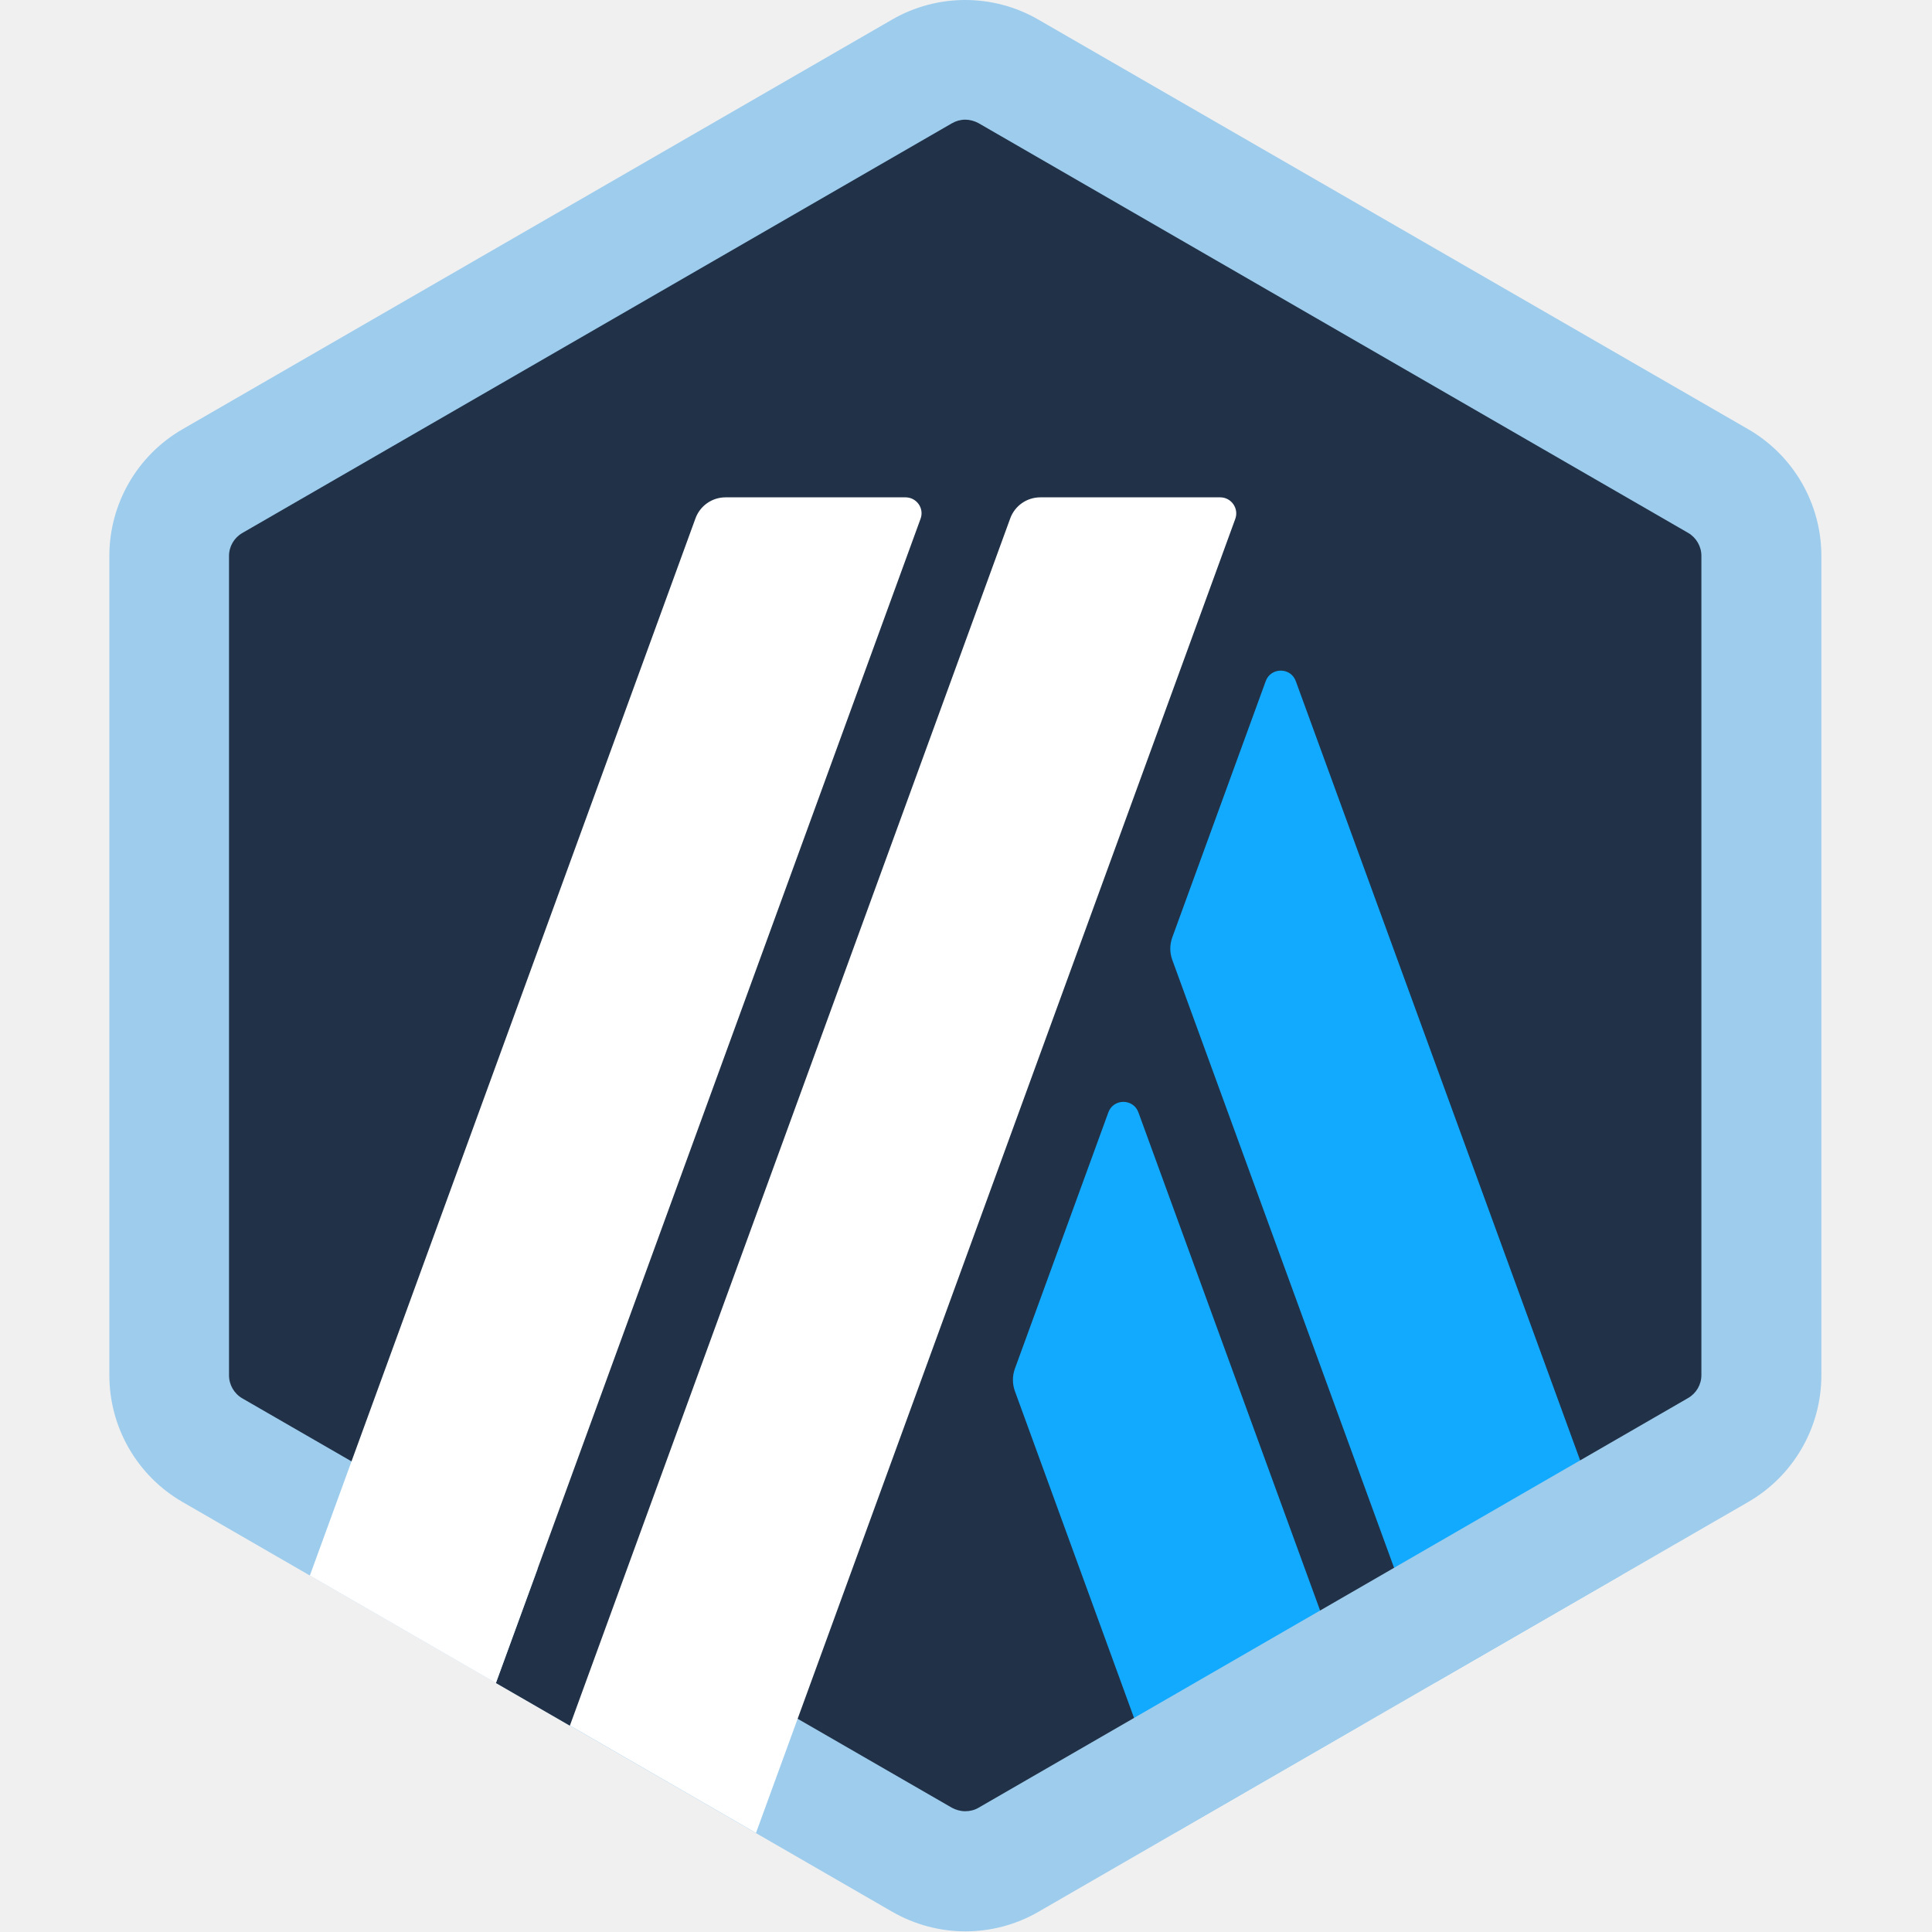
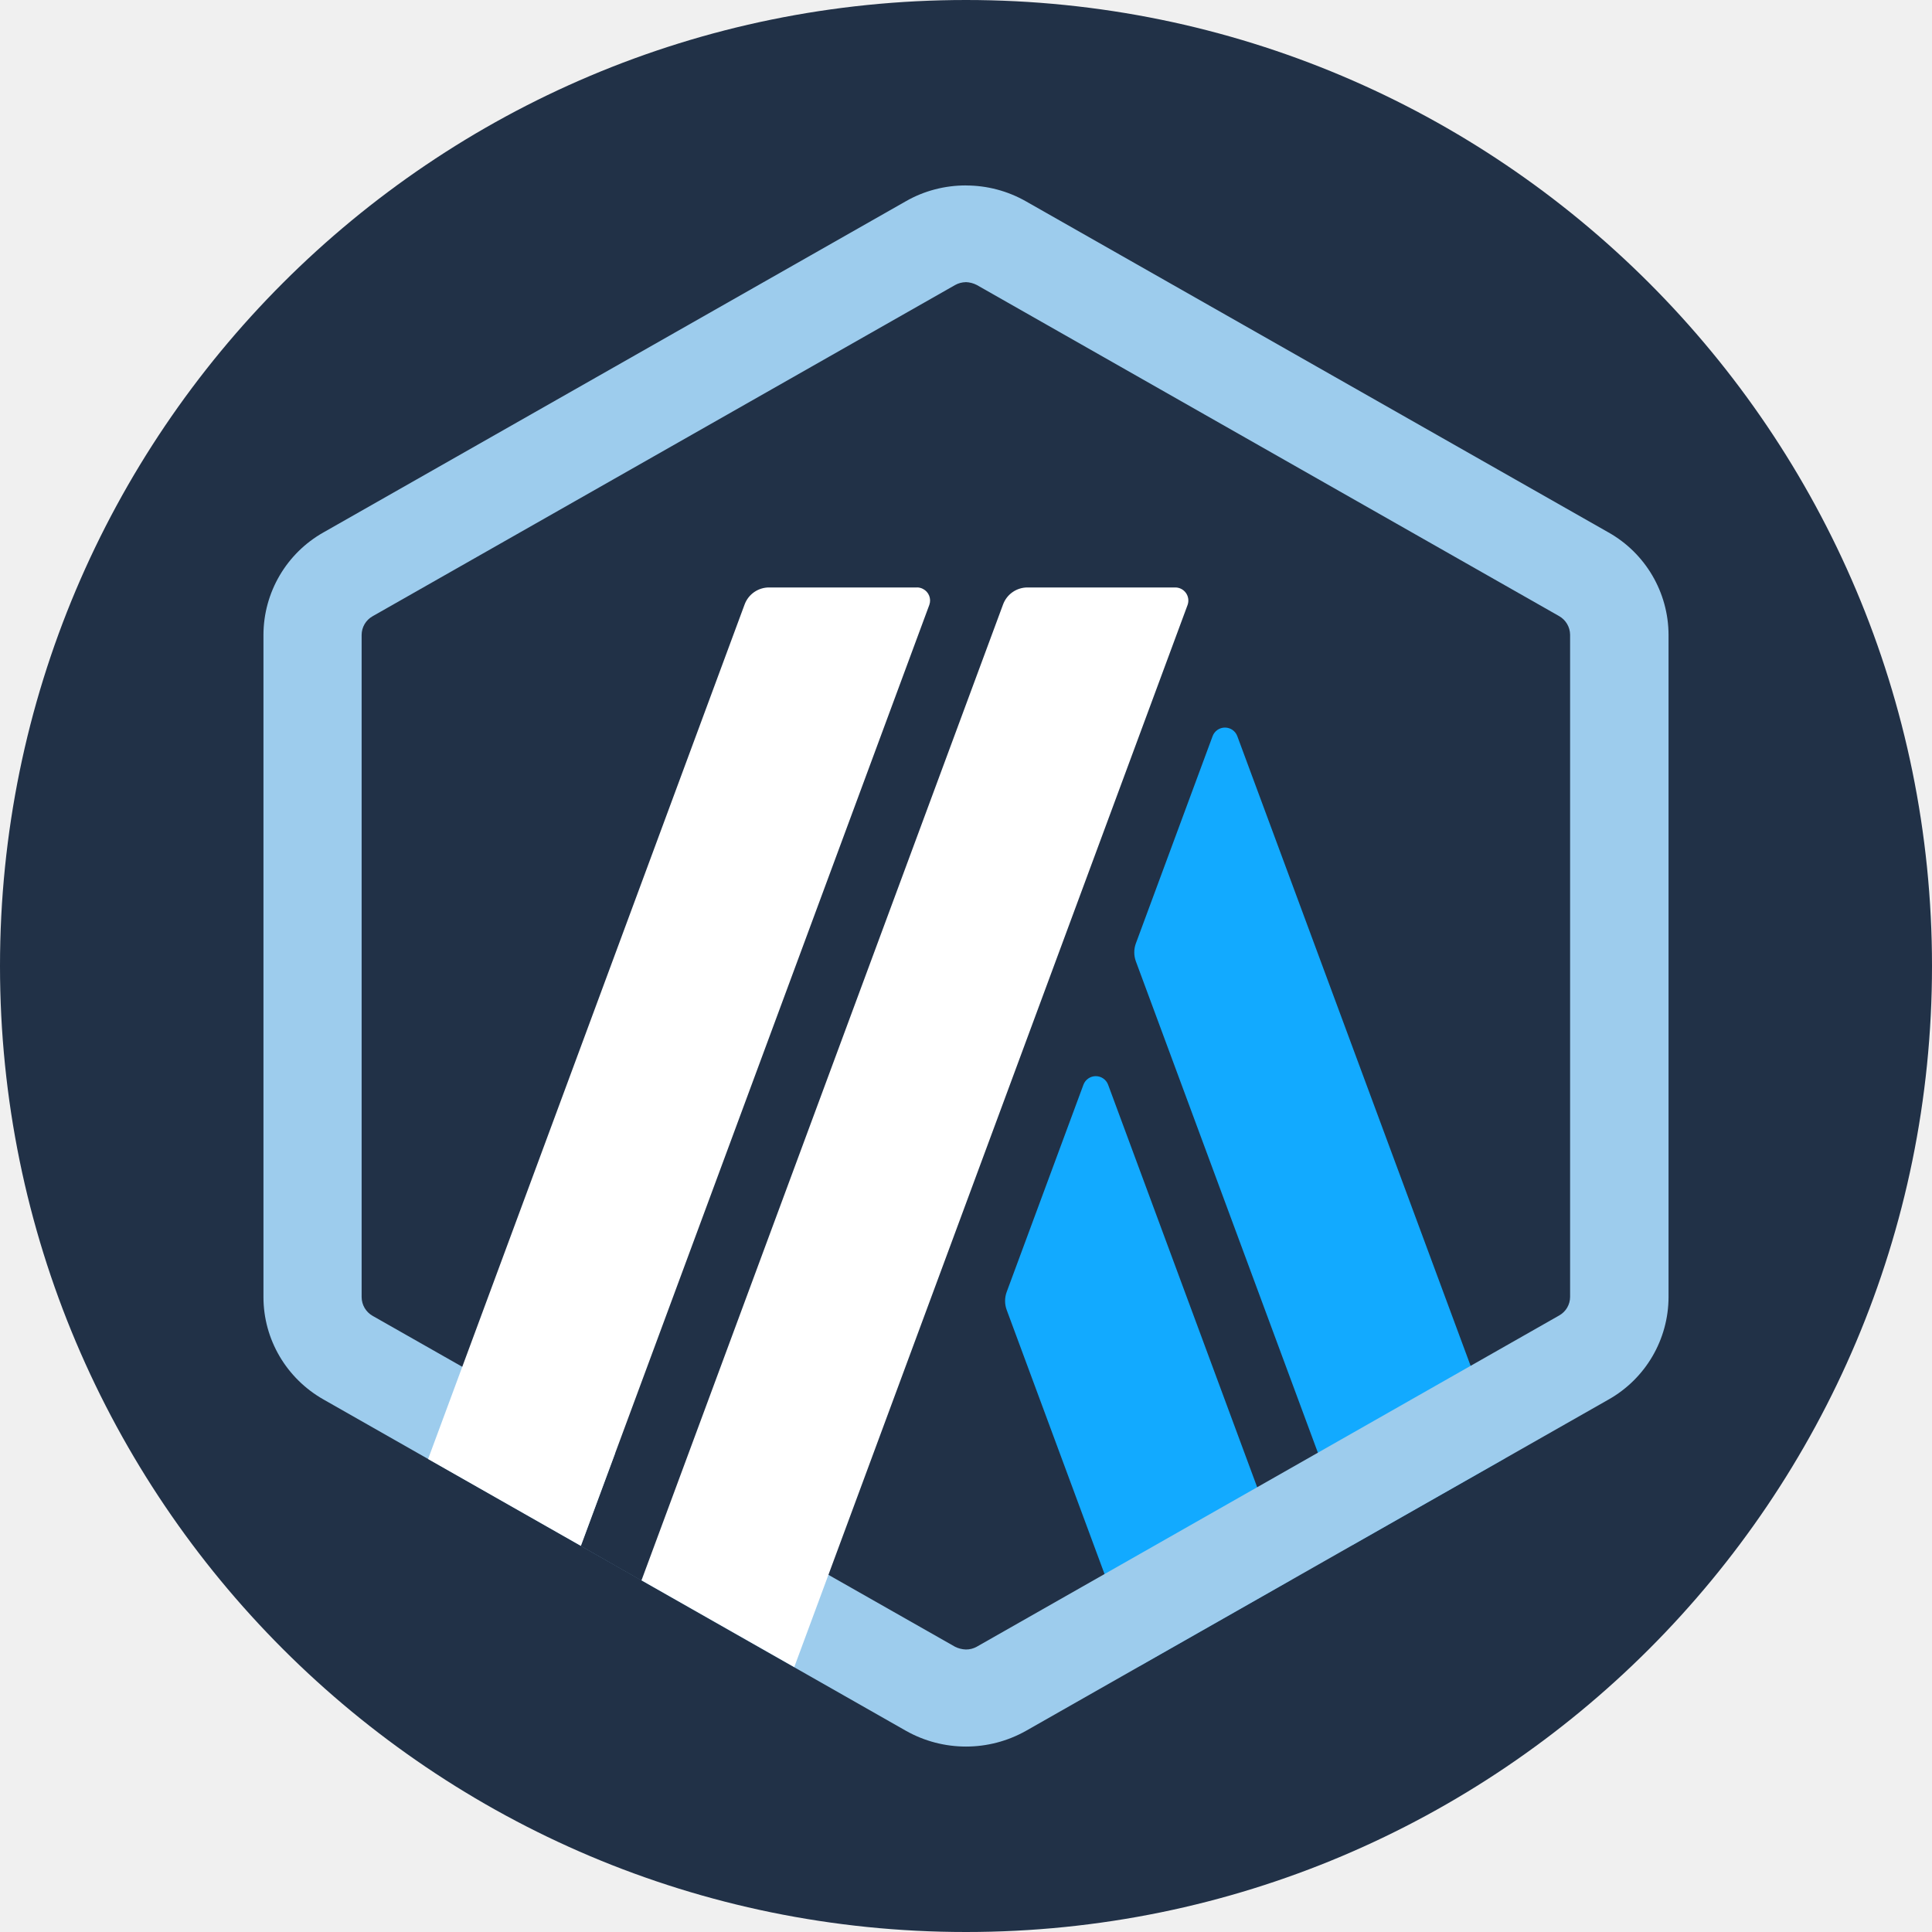
- <svg xmlns="http://www.w3.org/2000/svg" width="1219" height="1219" version="1.2">
-   <style>.s0{fill:#213147}.s1{fill:#12aaff}.s3{fill:#fff}</style>
-   <path d="M110 370.4v477.7c0 30.5 16.3 58.7 42.7 73.9l413.7 238.9c26.4 15.2 58.9 15.2 85.3 0L1065.4 922c26.4-15.2 42.7-43.4 42.7-73.9V370.4c0-30.5-16.3-58.7-42.7-73.9L651.7 57.6a85.482 85.482 0 0 0-85.3 0L152.6 296.5c-26.4 15.2-42.6 43.4-42.6 73.9z" class="s0" />
-   <path d="m699.3 701.9-59 161.8c-1.6 4.5-1.6 9.4 0 13.9L741.8 1156l117.4-67.8-140.9-386.3c-3.2-8.9-15.8-8.9-19 0zM817.6 429.8c-3.2-8.9-15.8-8.9-19 0l-59 161.8c-1.6 4.5-1.6 9.4 0 13.9l166.3 455.8 117.4-67.8z" class="s1" />
-   <path d="M609 0c-15.9 0-31.9 4.1-46.2 12.4L115.2 270.8a92.35 92.35 0 0 0-46.2 80v516.9c0 33 17.6 63.5 46.2 80l447.7 258.5c14.3 8.2 30.2 12.4 46.2 12.4 15.9 0 31.9-4.1 46.2-12.4L1103 947.7c28.6-16.5 46.2-47 46.2-80V350.8c0-33-17.6-63.5-46.2-80L655.2 12.4C640.9 4.1 624.9 0 609 0zm0 75.5c2.9 0 5.8.8 8.4 2.2l447.7 258.5c5.2 3 8.4 8.6 8.4 14.5v516.9c0 6-3.2 11.5-8.4 14.5l-447.7 258.5c-2.5 1.5-5.5 2.2-8.4 2.2-2.9 0-5.8-.8-8.4-2.2L152.9 882.3c-5.2-3-8.4-8.6-8.4-14.5v-517c0-6 3.2-11.5 8.4-14.5L600.6 77.8c2.6-1.5 5.5-2.3 8.4-2.3z" style="fill:#9dcced" />
-   <path fill-rule="evenodd" d="m312.9 1061.9 41.2-112.8L437 1018l-77.5 70.8z" class="s0" />
-   <path d="M571.3 313.8H457.8c-8.5 0-16.1 5.3-19 13.3l-243.3 667 117.4 67.8 267.9-734.5c2.5-6.6-2.4-13.6-9.5-13.6zM769.9 313.8H656.4c-8.5 0-16.1 5.3-19 13.3l-277.8 761.6 117.4 67.8 302.4-829.1c2.4-6.6-2.5-13.6-9.5-13.6z" class="s3" />
+ <svg xmlns="http://www.w3.org/2000/svg" fill="none" viewBox="0 0 44 44">
+   <rect width="44" height="44" fill="#213147" rx="22" />
+   <path fill="#213147" d="M7.21 15.031v13.938a2.49 2.49 0 0 0 1.265 2.157l12.257 6.97a2.567 2.567 0 0 0 2.528 0l12.253-6.972a2.476 2.476 0 0 0 1.264-2.153V15.029a2.48 2.48 0 0 0-1.264-2.155L23.26 5.904a2.568 2.568 0 0 0-2.528 0L8.475 12.875a2.47 2.47 0 0 0-1.264 2.155Z" />
+   <path fill="#12AAFF" d="m24.674 24.705-1.748 4.72a.592.592 0 0 0 0 .406l3.009 8.122 3.476-1.977-4.174-11.271a.3.3 0 0 0-.563 0Zm3.505-7.939a.3.3 0 0 0-.563 0l-1.748 4.721a.593.593 0 0 0 0 .405l4.926 13.298 3.479-1.977-6.094-16.447Z" />
+   <path fill="#9DCCED" d="M21.996 6.425a.592.592 0 0 1 .249.065l13.264 7.542a.494.494 0 0 1 .249.423v15.081a.485.485 0 0 1-.249.423l-13.264 7.544a.495.495 0 0 1-.249.063.593.593 0 0 1-.247-.063L8.485 29.967a.494.494 0 0 1-.249-.425V14.46a.49.49 0 0 1 .249-.425l13.264-7.542a.514.514 0 0 1 .247-.067Zm0-2.202c-.47 0-.944.118-1.367.361l-13.26 7.54A2.686 2.686 0 0 0 6 14.459V29.54c0 .962.521 1.853 1.369 2.333l13.262 7.544a2.785 2.785 0 0 0 2.738 0l13.262-7.542A2.686 2.686 0 0 0 38 29.54V14.46a2.686 2.686 0 0 0-1.369-2.335l-13.266-7.54a2.765 2.765 0 0 0-1.369-.361Z" />
+   <path fill="#213147" d="m13.227 35.209 1.218-3.291 2.458 2.01-2.298 2.067-1.378-.786Z" />
+   <path fill="#fff" d="M20.883 13.379H17.52a.593.593 0 0 0-.563.39L9.75 33.228l3.479 1.977 7.936-21.43a.296.296 0 0 0-.145-.363.298.298 0 0 0-.137-.034Zm5.884 0h-3.364a.592.592 0 0 0-.56.39L14.61 35.99l3.479 1.976 8.958-24.19a.298.298 0 0 0-.28-.397Z" />
</svg>
